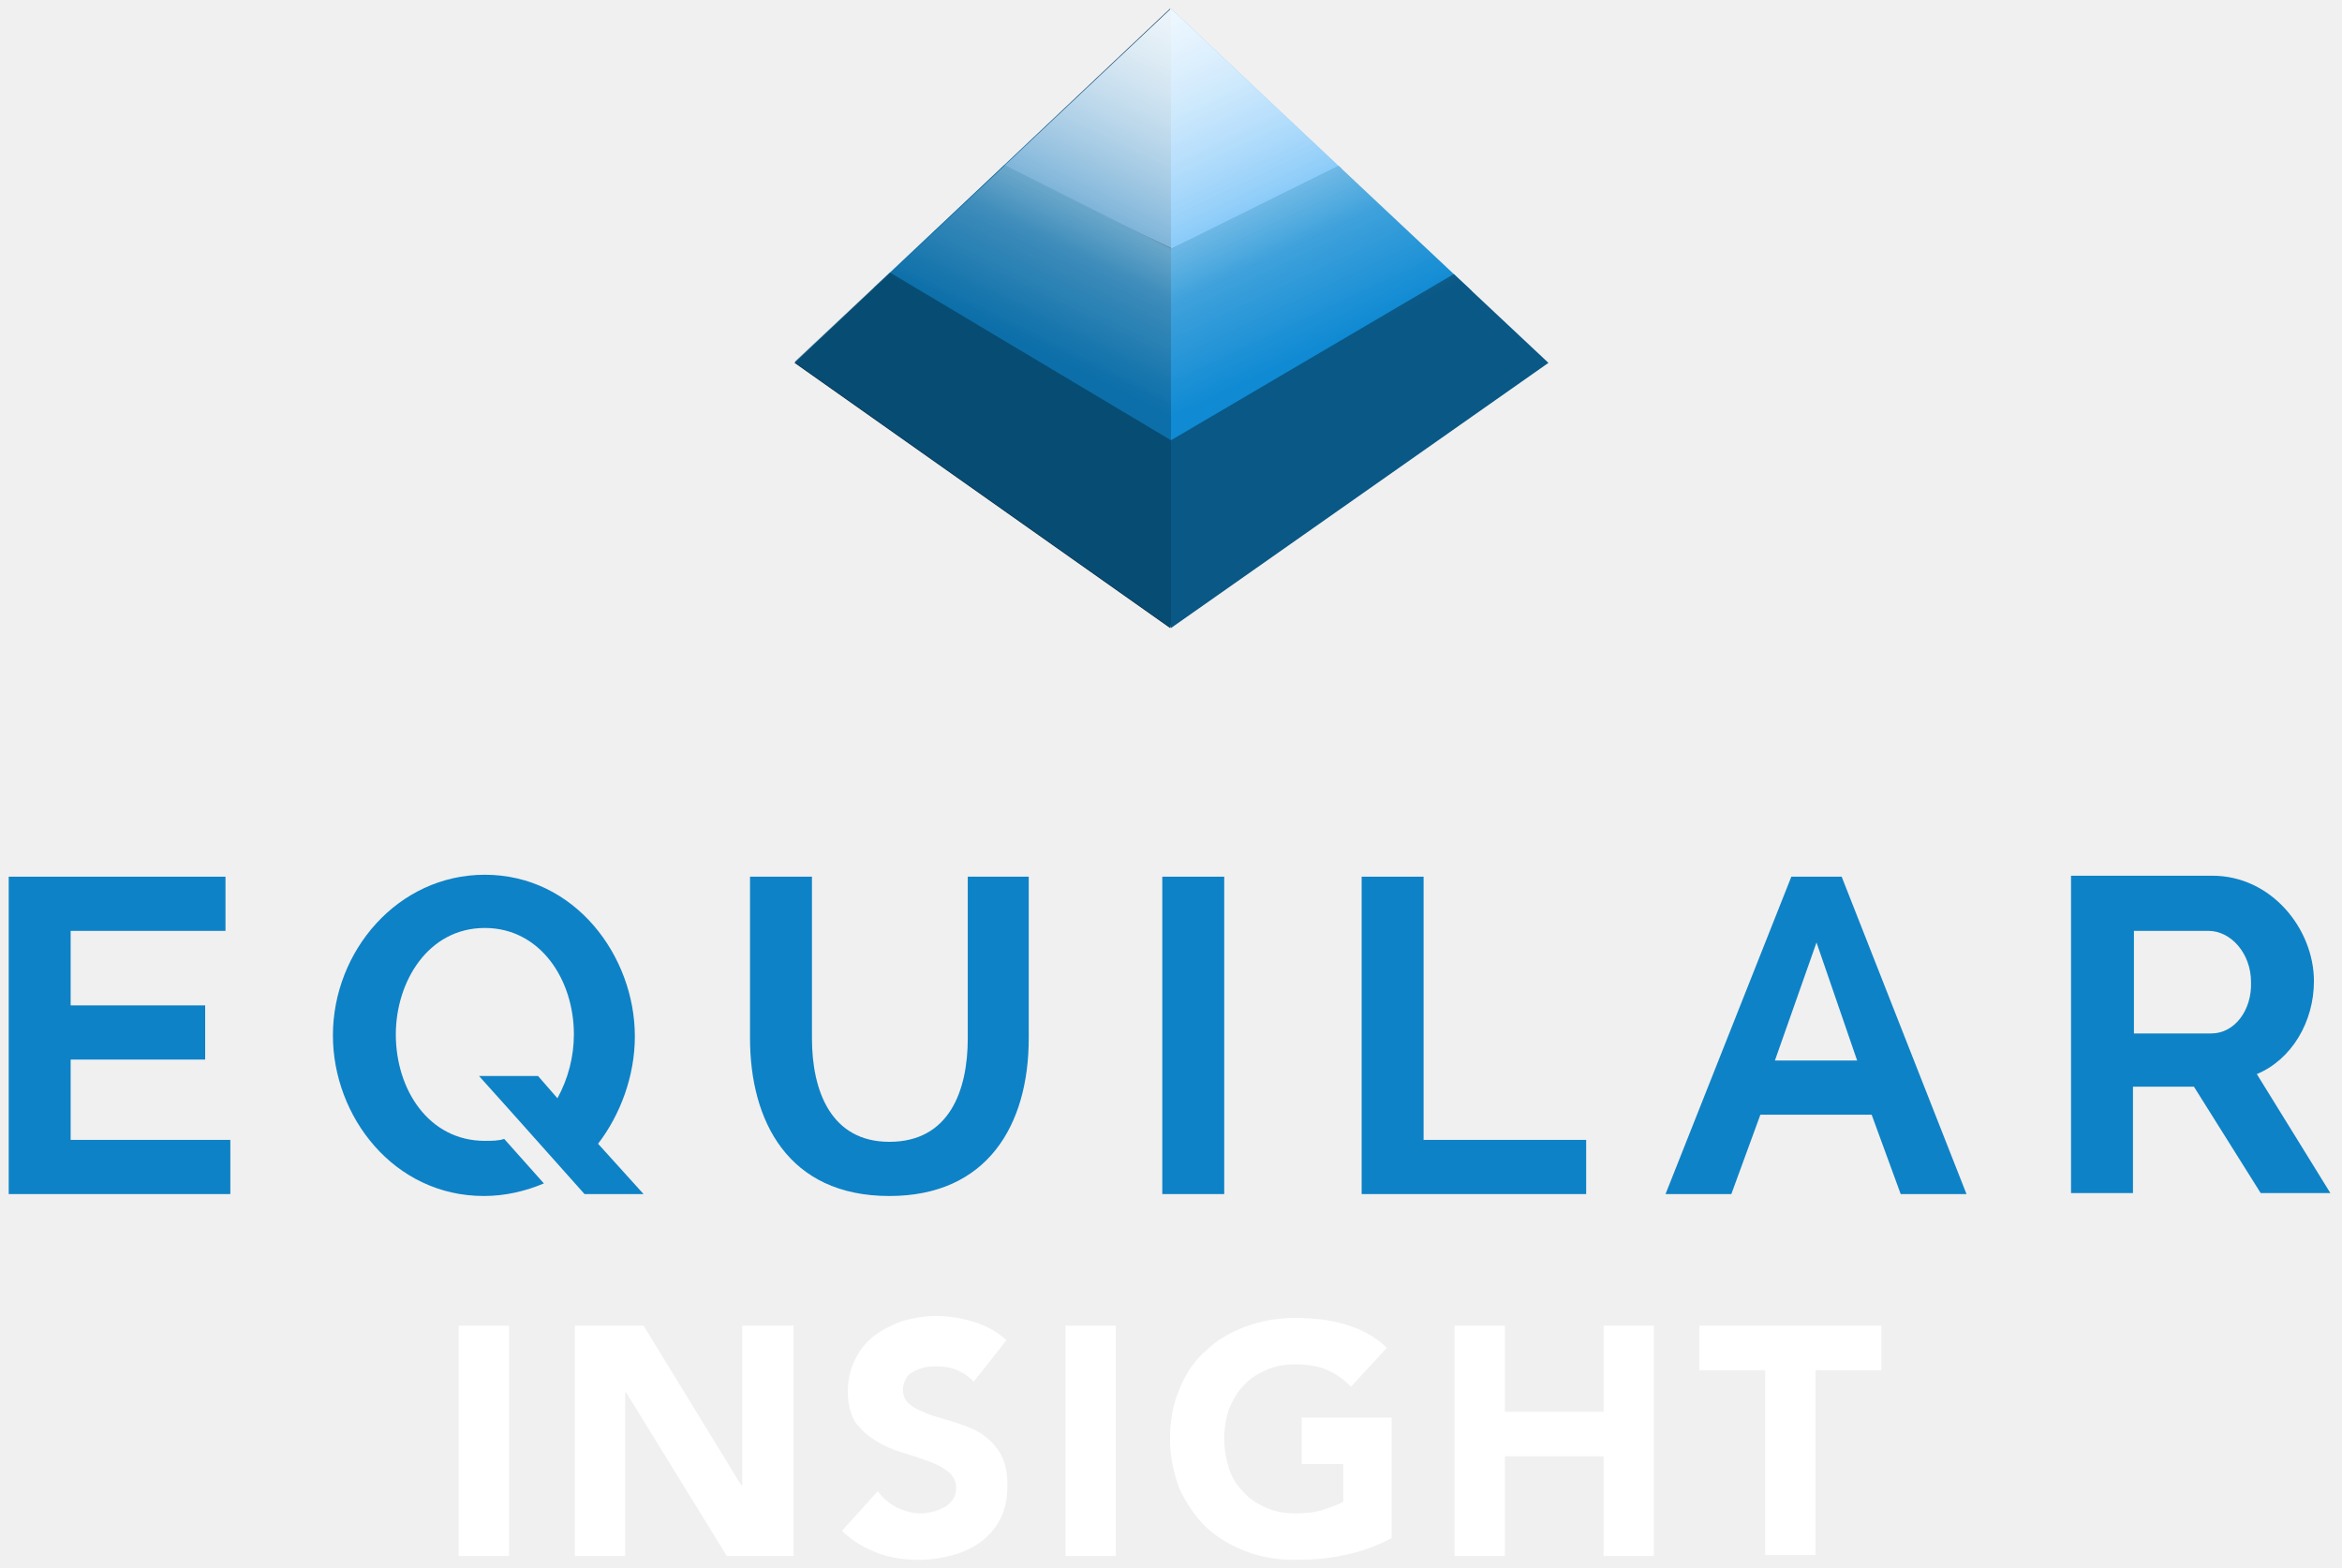
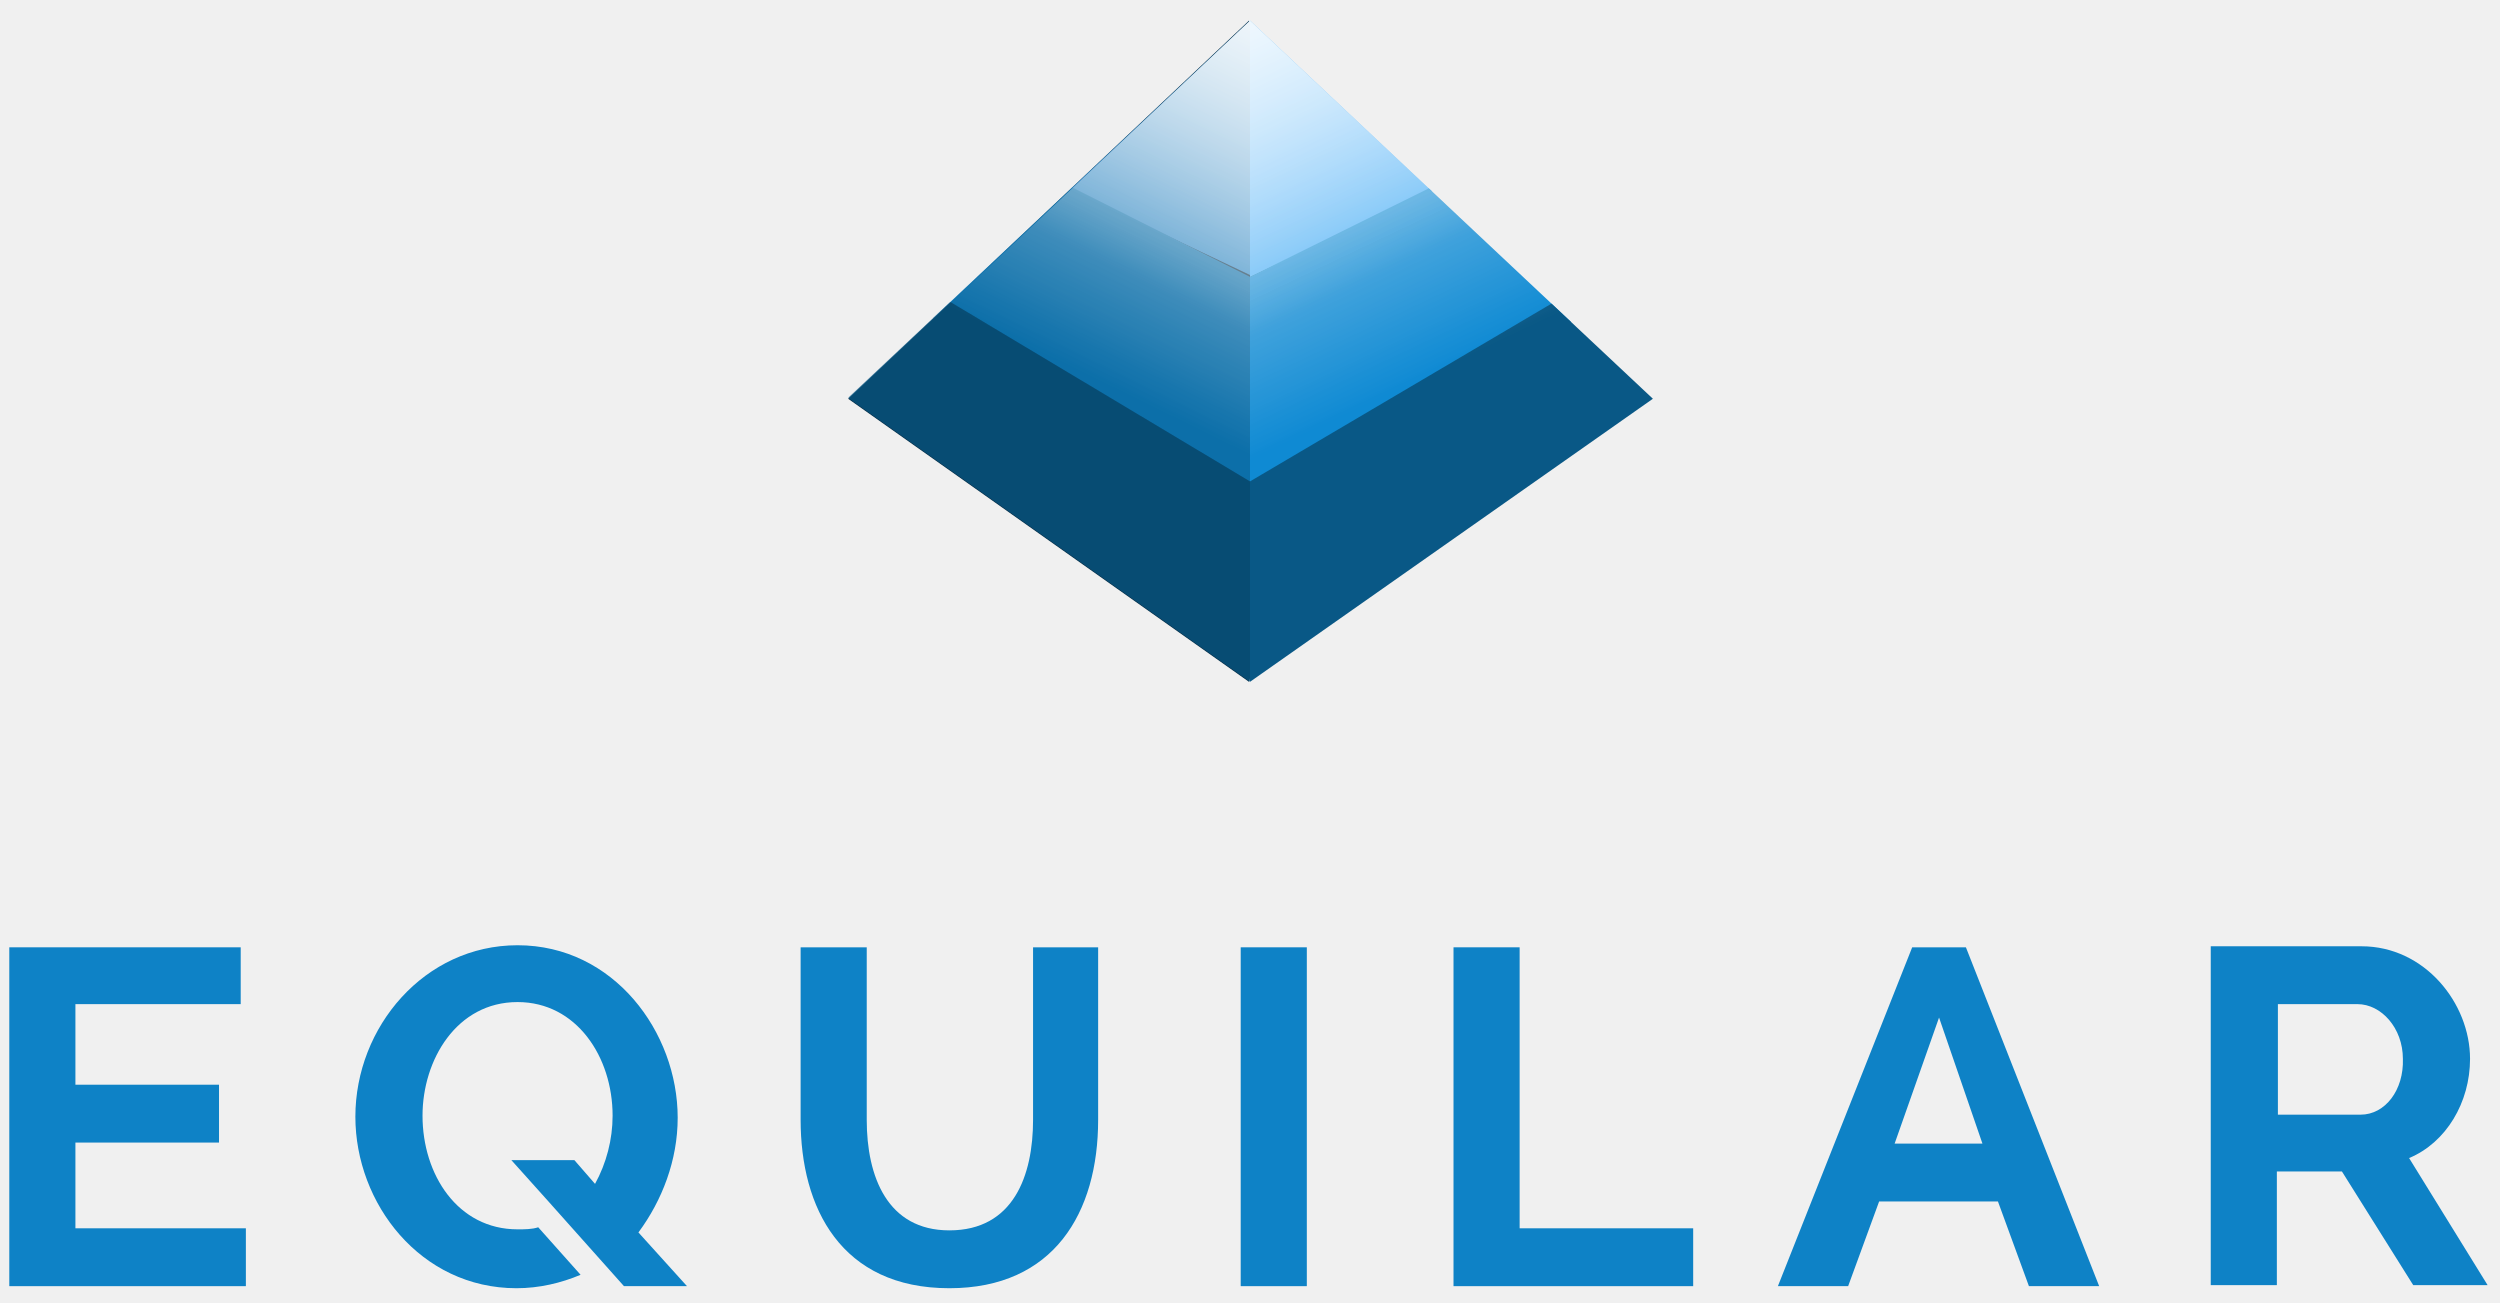
- <svg xmlns="http://www.w3.org/2000/svg" xmlns:xlink="http://www.w3.org/1999/xlink" version="1.1" x="0px" y="0px" viewBox="0 0 242 162" enable-background="new 0 0 242 162" xml:space="preserve">
+ <svg xmlns="http://www.w3.org/2000/svg" xmlns:xlink="http://www.w3.org/1999/xlink" version="1.1" x="0px" y="0px" viewBox="0 0 242 126.1" enable-background="new 0 0 242 126.1" xml:space="preserve">
  <g id="Layer_1">
</g>
  <g id="specctr">
    <g id="Spacing">
	</g>
    <g id="Object_Properties">
	</g>
    <g id="Dimensions">
-       <g id="XMLID_2_">
-         <g id="XMLID_39_">
-           <g id="XMLID_45_">
+       <g>
+         <g id="XMLID_52_">
+           <g>
+             <polygon fill="#052E47" points="120.9,2 82.1,38.6 120.9,66 130.8,32.9      " />
            <g>
-               <polygon fill="#052E47" points="120.9,0.9 82.1,37.5 120.9,64.9 130.8,31.8       " />
-               <g>
-                 <defs>
-                   <polygon id="SVGID_109_" points="121,0.9 160,37.5 121,64.9         " />
-                 </defs>
-                 <clipPath id="SVGID_2_">
-                   <use xlink:href="#SVGID_109_" overflow="visible" />
-                 </clipPath>
-                 <polygon clip-path="url(#SVGID_2_)" fill="#3FA9F5" points="120.4,26 120.5,-1.1 138.1,1.2 158.6,8        " />
-                 <polyline clip-path="url(#SVGID_2_)" fill="#0F8AD3" points="121,48 121,25.7 173.3,-0.2 159.4,26.1 121.3,46.8        " />
-                 <polygon clip-path="url(#SVGID_2_)" fill="#095886" points="121,64.9 121,45.5 173.4,14.7 160.2,37.5        " />
-               </g>
-               <g opacity="0.7">
-                 <defs>
-                   <polygon id="SVGID_111_" opacity="0.7" points="121,0.9 82,37.5 121,64.9         " />
-                 </defs>
-                 <clipPath id="SVGID_4_">
-                   <use xlink:href="#SVGID_111_" overflow="visible" />
-                 </clipPath>
-                 <polygon clip-path="url(#SVGID_4_)" fill="#3FA9F5" points="121.8,26 121.9,-1.1 104.5,1.2 84,8        " />
-                 <polyline clip-path="url(#SVGID_4_)" fill="#0F8AD3" points="121,48 121,25.7 69.5,-0.2 83.8,26.1 121.3,46.8        " />
-                 <polygon clip-path="url(#SVGID_4_)" fill="#095886" points="121,64.9 121,45.5 69.4,14.7 82.2,37.5        " />
-               </g>
+               <defs>
+                 <polygon id="SVGID_117_" points="121,2 160,38.6 121,66        " />
+               </defs>
+               <clipPath id="SVGID_2_">
+                 <use xlink:href="#SVGID_117_" overflow="visible" />
+               </clipPath>
+               <polygon clip-path="url(#SVGID_2_)" fill="#3FA9F5" points="120.4,27.1 120.5,0 138.1,2.3 158.6,9.1       " />
+               <polyline clip-path="url(#SVGID_2_)" fill="#0F8AD3" points="121,49.1 121,26.8 173.3,0.9 159.4,27.2 121.3,47.8       " />
+               <polygon clip-path="url(#SVGID_2_)" fill="#095886" points="121,66 121,46.6 173.4,15.7 160.2,38.6       " />
            </g>
-             <linearGradient id="SVGID_6_" gradientUnits="userSpaceOnUse" x1="124.918" y1="3.788" x2="101.718" y2="50.987">
-               <stop offset="0" style="stop-color:#FFFFFF" />
-               <stop offset="0.701" style="stop-color:#FFFFFF;stop-opacity:0" />
-             </linearGradient>
-             <polygon opacity="0.71" fill="url(#SVGID_6_)" points="121,0.9 82.2,37.5 121,64.9      " />
-             <linearGradient id="SVGID_8_" gradientUnits="userSpaceOnUse" x1="117.612" y1="3.079" x2="140.812" y2="51.879">
-               <stop offset="0" style="stop-color:#FFFFFF" />
-               <stop offset="0.701" style="stop-color:#FFFFFF;stop-opacity:0" />
-             </linearGradient>
-             <polygon opacity="0.71" fill="url(#SVGID_8_)" points="121,0.9 160,37.5 121,64.9      " />
-             <g>
-               <linearGradient id="SVGID_9_" gradientUnits="userSpaceOnUse" x1="124.918" y1="3.788" x2="101.718" y2="50.987">
-                 <stop offset="0" style="stop-color:#FFFFFF" />
-                 <stop offset="0.5" style="stop-color:#FFFFFF;stop-opacity:0" />
-               </linearGradient>
-               <polygon opacity="0.68" fill="url(#SVGID_9_)" points="121,0.9 82.2,37.5 121,64.9       " />
-               <linearGradient id="SVGID_10_" gradientUnits="userSpaceOnUse" x1="117.612" y1="3.079" x2="140.812" y2="51.879">
-                 <stop offset="0" style="stop-color:#FFFFFF" />
-                 <stop offset="0.5" style="stop-color:#FFFFFF;stop-opacity:0" />
-               </linearGradient>
-               <polygon opacity="0.68" fill="url(#SVGID_10_)" points="121,0.9 160,37.5 121,64.9       " />
+             <g opacity="0.7">
+               <defs>
+                 <polygon id="SVGID_119_" opacity="0.7" points="121,2 82,38.6 121,66        " />
+               </defs>
+               <clipPath id="SVGID_4_">
+                 <use xlink:href="#SVGID_119_" overflow="visible" />
+               </clipPath>
+               <polygon clip-path="url(#SVGID_4_)" fill="#3FA9F5" points="121.8,27 121.9,0 104.5,2.3 84,9.1       " />
+               <polyline clip-path="url(#SVGID_4_)" fill="#0F8AD3" points="121,49.1 121,26.8 69.5,0.9 83.8,27.2 121.3,47.8       " />
+               <polygon clip-path="url(#SVGID_4_)" fill="#095886" points="121,66 121,46.6 69.4,15.7 82.2,38.6       " />
            </g>
          </g>
-           <g id="XMLID_42_">
-             <g>
-               <path fill-rule="evenodd" clip-rule="evenodd" fill="#0E82C6" d="M100,107.3c0,5.4-1.9,10.7-8.1,10.7c-6,0-8-5.2-8-10.7V90.6        h-6.4v16.7c0,8.5,3.9,16.3,14.4,16.3c10.1,0,14.4-7.3,14.4-16.3V90.6H100V107.3z" />
-               <path fill-rule="evenodd" clip-rule="evenodd" fill="#0E82C6" d="M65.6,107.1c0-8.3-6.2-16.7-15.5-16.7        c-9,0-15.7,7.9-15.7,16.6c0,8.4,6.3,16.6,15.6,16.6c2.2,0,4.3-0.5,6.2-1.3l-4.1-4.6c-0.6,0.2-1.3,0.2-2,0.2        c-5.8,0-9.2-5.3-9.2-11c0-5.4,3.3-11,9.2-11c5.7,0,9.2,5.3,9.2,11c0,2.3-0.6,4.6-1.7,6.6l-2-2.3h-6.1l3.5,3.9l0,0l7.4,8.3h6.1        l-4.7-5.2C64.1,115.2,65.6,111.2,65.6,107.1z" />
-               <polygon fill-rule="evenodd" clip-rule="evenodd" fill="#0E82C6" points="7.3,109.2 21.2,109.2 21.2,104.1 7.3,104.1         7.3,96.2 23.3,96.2 23.3,90.6 0.9,90.6 0.9,123.4 23.8,123.4 23.8,117.8 7.3,117.8       " />
-               <path fill-rule="evenodd" clip-rule="evenodd" fill="#0E82C6" d="M185.1,90.6l-13,32.8h6.8l3-8.2h11.5l3,8.2h6.8l-12.9-32.8        H185.1z M187.7,97.4l4.2,12.2h-8.5L187.7,97.4z" />
-               <path fill-rule="evenodd" clip-rule="evenodd" fill="#0E82C6" d="M233.2,111c3.6-1.5,5.9-5.4,5.9-9.6        c0-5.4-4.4-10.9-10.5-10.9h-14.6v32.8h6.4v-11h6.3l6.9,11h7.2L233.2,111z M228.5,106.8h-8V96.2h7.7c2.3,0,4.4,2.3,4.4,5.3        C232.7,104.4,230.9,106.8,228.5,106.8z" />
-               <polygon fill-rule="evenodd" clip-rule="evenodd" fill="#0E82C6" points="147.1,90.6 140.7,90.6 140.7,123.4 163.9,123.4         163.9,117.8 147.1,117.8       " />
-               <rect x="120.1" y="90.6" fill-rule="evenodd" clip-rule="evenodd" fill="#0E82C6" width="6.4" height="32.8" />
-               <rect x="5.5" y="103.9" fill-rule="evenodd" clip-rule="evenodd" fill="#0E82C6" width="15.7" height="5.6" />
-             </g>
-             <g>
-               <path fill="#FFFFFF" d="M47.4,137h5.2v23.8h-5.2V137z" />
-               <path fill="#FFFFFF" d="M59.4,137h7.1l10.1,16.5h0.1V137H82v23.8h-6.9l-10.4-16.9h-0.1v16.9h-5.2V137z" />
-               <path fill="#FFFFFF" d="M100.6,142.8c-0.4-0.5-1-0.9-1.7-1.2c-0.7-0.3-1.4-0.4-2.1-0.4c-0.4,0-0.8,0-1.2,0.1        c-0.4,0.1-0.8,0.2-1.1,0.4c-0.4,0.2-0.7,0.4-0.9,0.8s-0.3,0.7-0.3,1.1c0,0.7,0.3,1.3,0.8,1.6c0.5,0.4,1.2,0.7,2,1        c0.8,0.3,1.7,0.5,2.6,0.8c0.9,0.3,1.8,0.6,2.6,1.1c0.8,0.5,1.5,1.2,2,2c0.5,0.8,0.8,1.9,0.8,3.3c0,1.3-0.2,2.5-0.7,3.5        c-0.5,1-1.2,1.8-2,2.4c-0.8,0.6-1.8,1.1-2.9,1.4c-1.1,0.3-2.3,0.5-3.5,0.5c-1.5,0-3-0.2-4.3-0.7c-1.3-0.5-2.6-1.2-3.7-2.3        l3.7-4.1c0.5,0.7,1.2,1.3,2,1.7c0.8,0.4,1.7,0.6,2.5,0.6c0.4,0,0.9-0.1,1.3-0.2c0.4-0.1,0.8-0.3,1.2-0.5        c0.3-0.2,0.6-0.5,0.8-0.8c0.2-0.3,0.3-0.7,0.3-1.1c0-0.7-0.3-1.3-0.8-1.7c-0.5-0.4-1.2-0.8-2.1-1.1c-0.8-0.3-1.7-0.6-2.7-0.9        c-1-0.3-1.9-0.7-2.7-1.2c-0.8-0.5-1.5-1.1-2.1-1.9c-0.5-0.8-0.8-1.9-0.8-3.2c0-1.3,0.3-2.4,0.8-3.4c0.5-1,1.2-1.8,2-2.4        c0.8-0.6,1.8-1.1,2.9-1.5c1.1-0.3,2.2-0.5,3.4-0.5c1.3,0,2.6,0.2,3.9,0.6c1.3,0.4,2.4,1,3.4,1.9L100.6,142.8z" />
-               <path fill="#FFFFFF" d="M110.1,137h5.2v23.8h-5.2V137z" />
-               <path fill="#FFFFFF" d="M143.7,159c-1.5,0.8-3.2,1.4-4.8,1.7c-1.7,0.4-3.4,0.5-5.1,0.5c-1.9,0-3.6-0.3-5.1-0.9        c-1.6-0.6-2.9-1.4-4.1-2.5c-1.1-1.1-2-2.4-2.7-3.9c-0.6-1.5-1-3.3-1-5.2c0-1.9,0.3-3.6,1-5.2c0.6-1.5,1.5-2.9,2.7-3.9        c1.1-1.1,2.5-1.9,4.1-2.5c1.6-0.6,3.3-0.9,5.1-0.9c1.9,0,3.7,0.2,5.3,0.7c1.6,0.5,3,1.2,4.2,2.4l-3.7,4        c-0.7-0.7-1.5-1.3-2.4-1.7c-0.9-0.4-2-0.6-3.4-0.6c-1.1,0-2.1,0.2-3,0.6c-0.9,0.4-1.7,0.9-2.3,1.6c-0.7,0.7-1.1,1.5-1.5,2.4        c-0.3,0.9-0.5,2-0.5,3.1c0,1.1,0.2,2.1,0.5,3.1c0.3,0.9,0.8,1.7,1.5,2.4c0.6,0.7,1.4,1.2,2.3,1.6c0.9,0.4,1.9,0.6,3,0.6        c1.1,0,2.1-0.1,3-0.4c0.8-0.3,1.5-0.5,2-0.8v-3.9h-4.3v-4.8h9.3V159z" />
-               <path fill="#FFFFFF" d="M150.3,137h5.2v8.9h10.2V137h5.2v23.8h-5.2v-10.3h-10.2v10.3h-5.2V137z" />
-               <path fill="#FFFFFF" d="M182.4,141.6h-6.8V137h18.8v4.6h-6.8v19.1h-5.2V141.6z" />
-             </g>
+           <linearGradient id="SVGID_6_" gradientUnits="userSpaceOnUse" x1="124.918" y1="4.882" x2="101.718" y2="52.082">
+             <stop offset="0" style="stop-color:#FFFFFF" />
+             <stop offset="0.701" style="stop-color:#FFFFFF;stop-opacity:0" />
+           </linearGradient>
+           <polygon opacity="0.71" fill="url(#SVGID_6_)" points="121,2 82.2,38.6 121,66     " />
+           <linearGradient id="SVGID_8_" gradientUnits="userSpaceOnUse" x1="117.612" y1="4.173" x2="140.812" y2="52.973">
+             <stop offset="0" style="stop-color:#FFFFFF" />
+             <stop offset="0.701" style="stop-color:#FFFFFF;stop-opacity:0" />
+           </linearGradient>
+           <polygon opacity="0.71" fill="url(#SVGID_8_)" points="121,2 160,38.6 121,66     " />
+           <g>
+             <linearGradient id="SVGID_9_" gradientUnits="userSpaceOnUse" x1="124.918" y1="4.882" x2="101.718" y2="52.082">
+               <stop offset="0" style="stop-color:#FFFFFF" />
+               <stop offset="0.5" style="stop-color:#FFFFFF;stop-opacity:0" />
+             </linearGradient>
+             <polygon opacity="0.68" fill="url(#SVGID_9_)" points="121,2 82.2,38.6 121,66      " />
+             <linearGradient id="SVGID_10_" gradientUnits="userSpaceOnUse" x1="117.612" y1="4.173" x2="140.812" y2="52.973">
+               <stop offset="0" style="stop-color:#FFFFFF" />
+               <stop offset="0.5" style="stop-color:#FFFFFF;stop-opacity:0" />
+             </linearGradient>
+             <polygon opacity="0.68" fill="url(#SVGID_10_)" points="121,2 160,38.6 121,66      " />
          </g>
+         </g>
+         <g>
+           <path fill-rule="evenodd" clip-rule="evenodd" fill="#0E82C6" d="M100,108.4c0,5.4-1.9,10.7-8.1,10.7c-6,0-8-5.2-8-10.7V91.7      h-6.4v16.7c0,8.5,3.9,16.3,14.4,16.3c10.1,0,14.4-7.3,14.4-16.3V91.7H100V108.4z" />
+           <path fill-rule="evenodd" clip-rule="evenodd" fill="#0E82C6" d="M65.6,108.2c0-8.3-6.2-16.7-15.5-16.7c-9,0-15.7,7.9-15.7,16.6      c0,8.4,6.3,16.6,15.6,16.6c2.2,0,4.3-0.5,6.2-1.3l-4.1-4.6c-0.6,0.2-1.3,0.2-2,0.2c-5.8,0-9.2-5.3-9.2-11c0-5.4,3.3-11,9.2-11      c5.7,0,9.2,5.3,9.2,11c0,2.3-0.6,4.6-1.7,6.6l-2-2.3h-6.1l3.5,3.9l0,0l7.4,8.3h6.1l-4.7-5.2C64.1,116.2,65.6,112.3,65.6,108.2z" />
+           <polygon fill-rule="evenodd" clip-rule="evenodd" fill="#0E82C6" points="7.3,110.3 21.2,110.3 21.2,105.2 7.3,105.2 7.3,97.2       23.3,97.2 23.3,91.7 0.9,91.7 0.9,124.5 23.8,124.5 23.8,118.9 7.3,118.9     " />
+           <path fill-rule="evenodd" clip-rule="evenodd" fill="#0E82C6" d="M185.1,91.7l-13,32.8h6.8l3-8.2h11.5l3,8.2h6.8l-12.9-32.8      H185.1z M187.7,98.5l4.2,12.2h-8.5L187.7,98.5z" />
+           <path fill-rule="evenodd" clip-rule="evenodd" fill="#0E82C6" d="M233.2,112.1c3.6-1.5,5.9-5.4,5.9-9.6      c0-5.4-4.4-10.9-10.5-10.9h-14.6v32.8h6.4v-11h6.3l6.9,11h7.2L233.2,112.1z M228.5,107.9h-8V97.2h7.7c2.3,0,4.4,2.3,4.4,5.3      C232.7,105.5,230.9,107.9,228.5,107.9z" />
+           <polygon fill-rule="evenodd" clip-rule="evenodd" fill="#0E82C6" points="147.1,91.7 140.7,91.7 140.7,124.5 163.9,124.5       163.9,118.9 147.1,118.9     " />
+           <rect x="120.1" y="91.7" fill-rule="evenodd" clip-rule="evenodd" fill="#0E82C6" width="6.4" height="32.8" />
+           <rect x="5.5" y="105" fill-rule="evenodd" clip-rule="evenodd" fill="#0E82C6" width="15.7" height="5.6" />
        </g>
      </g>
    </g>
    <g id="Text_Properties">
	</g>
  </g>
</svg>
